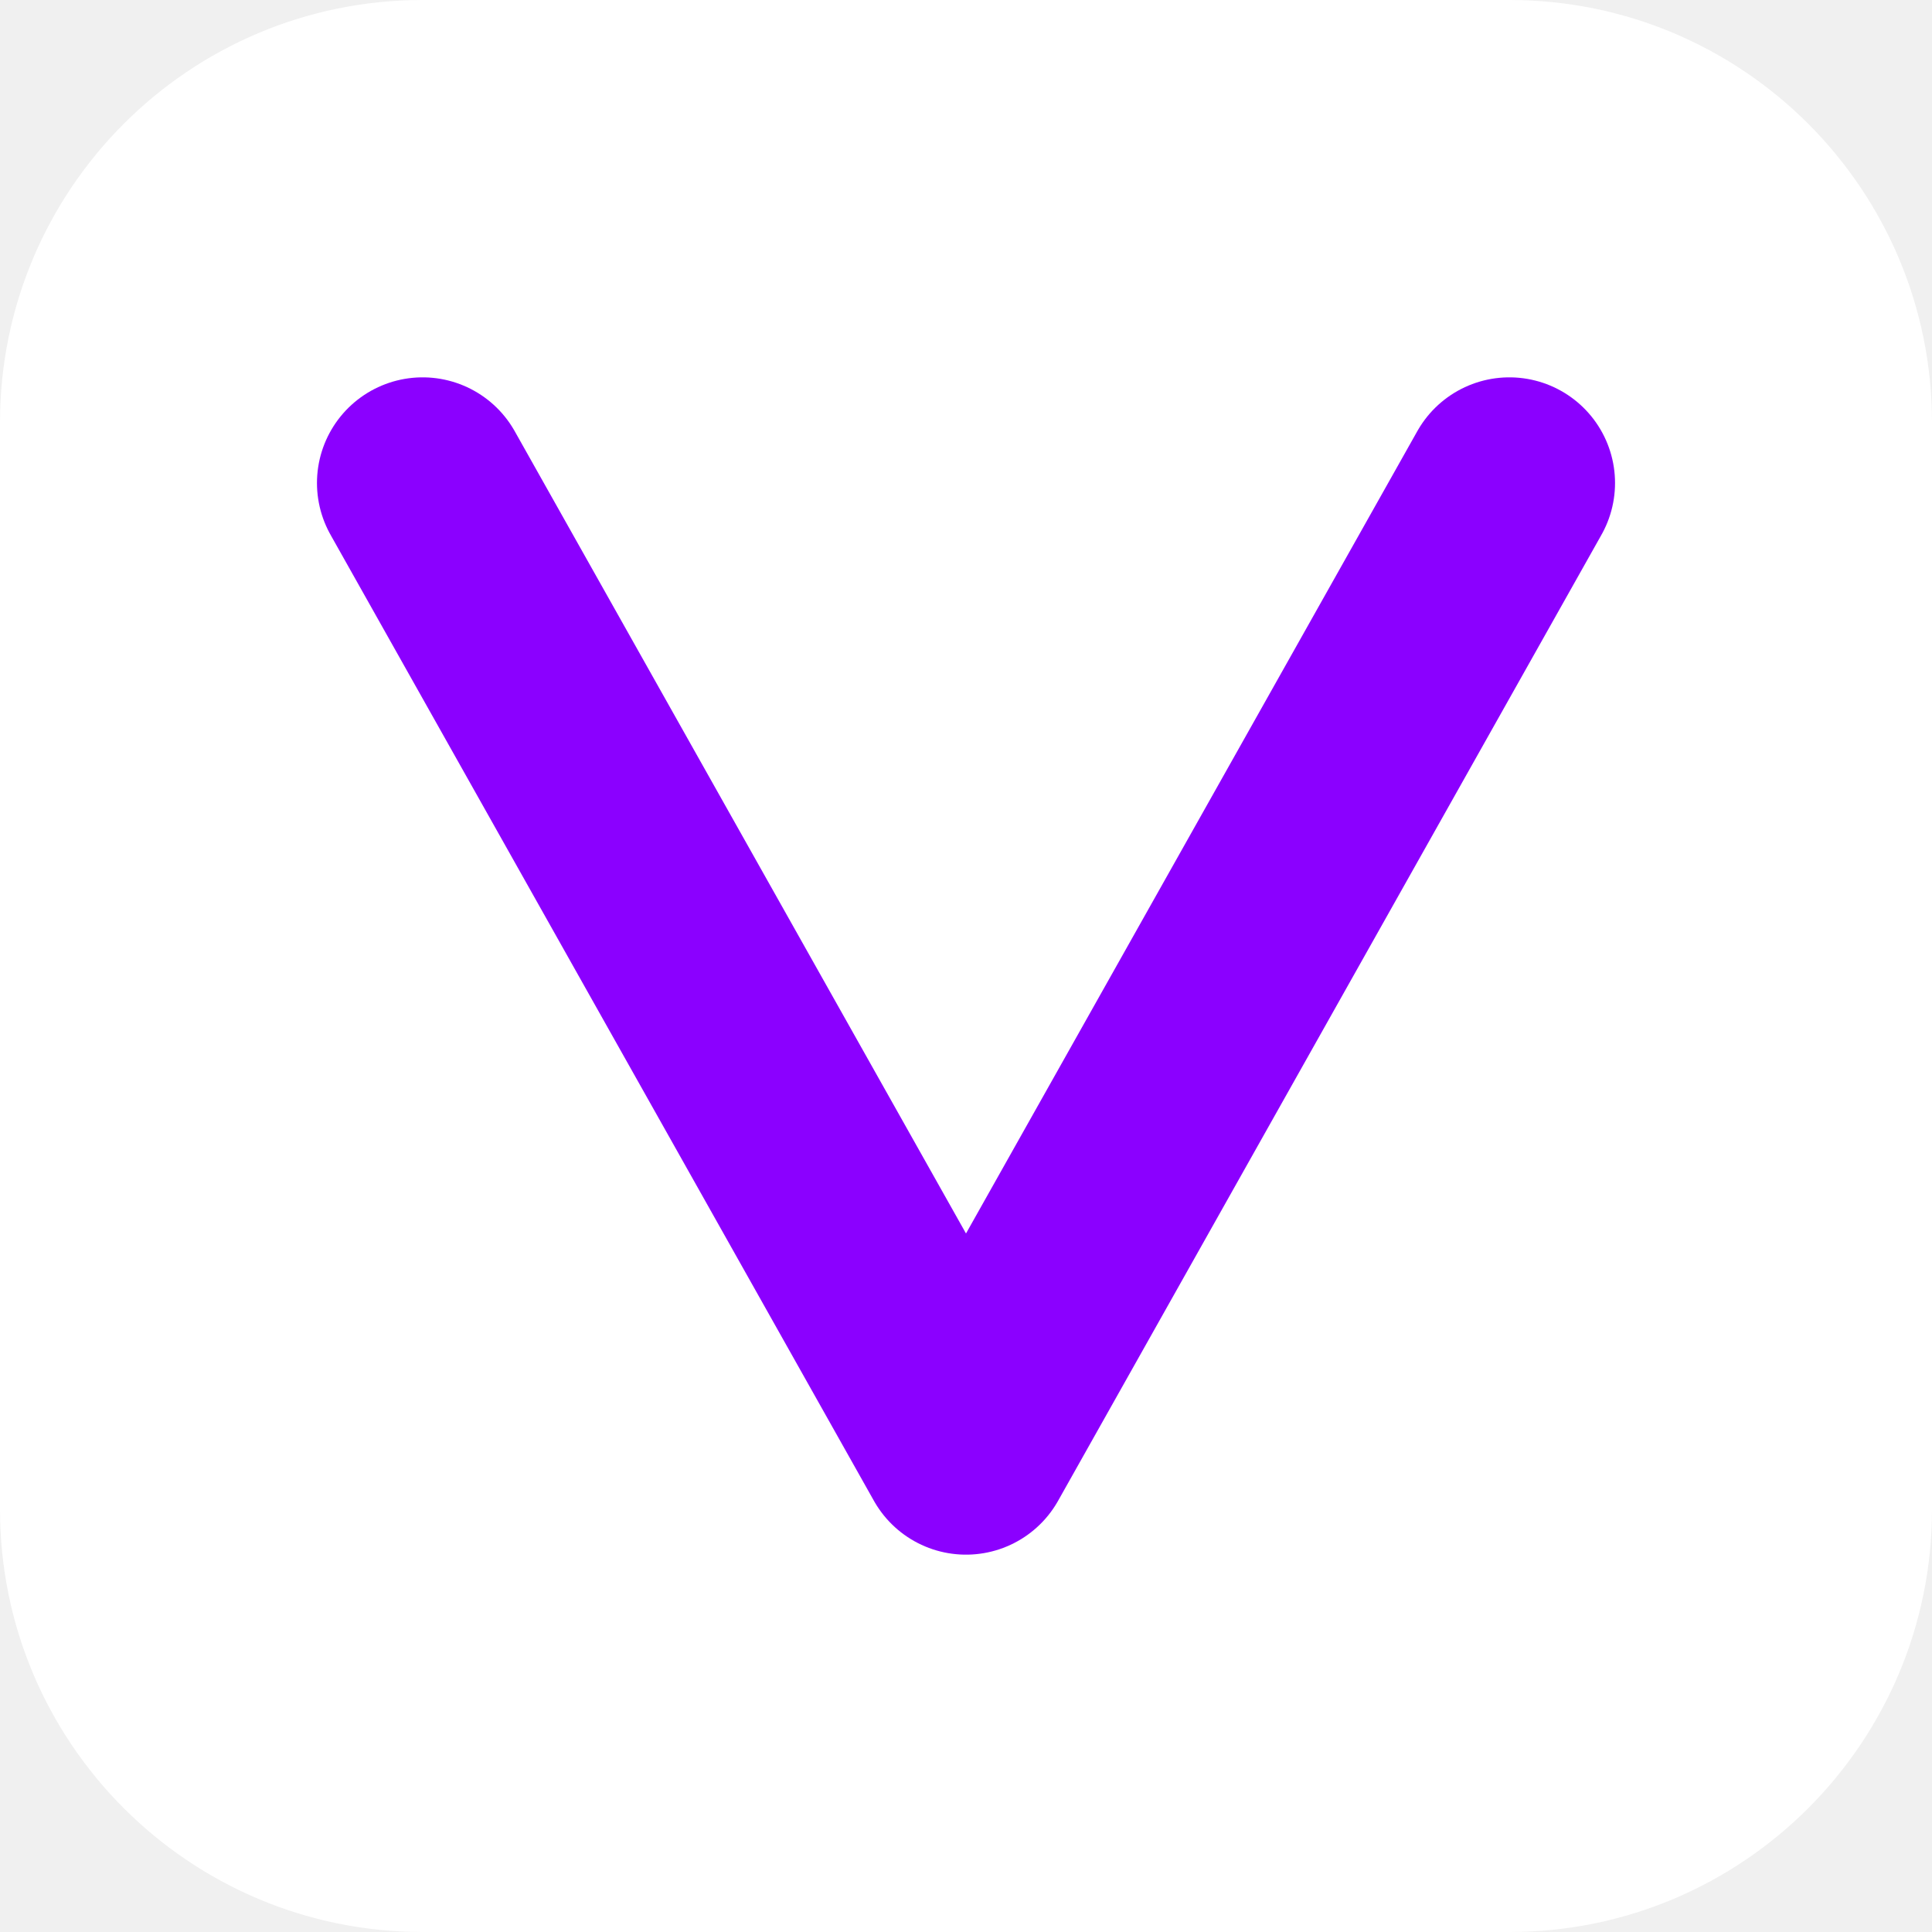
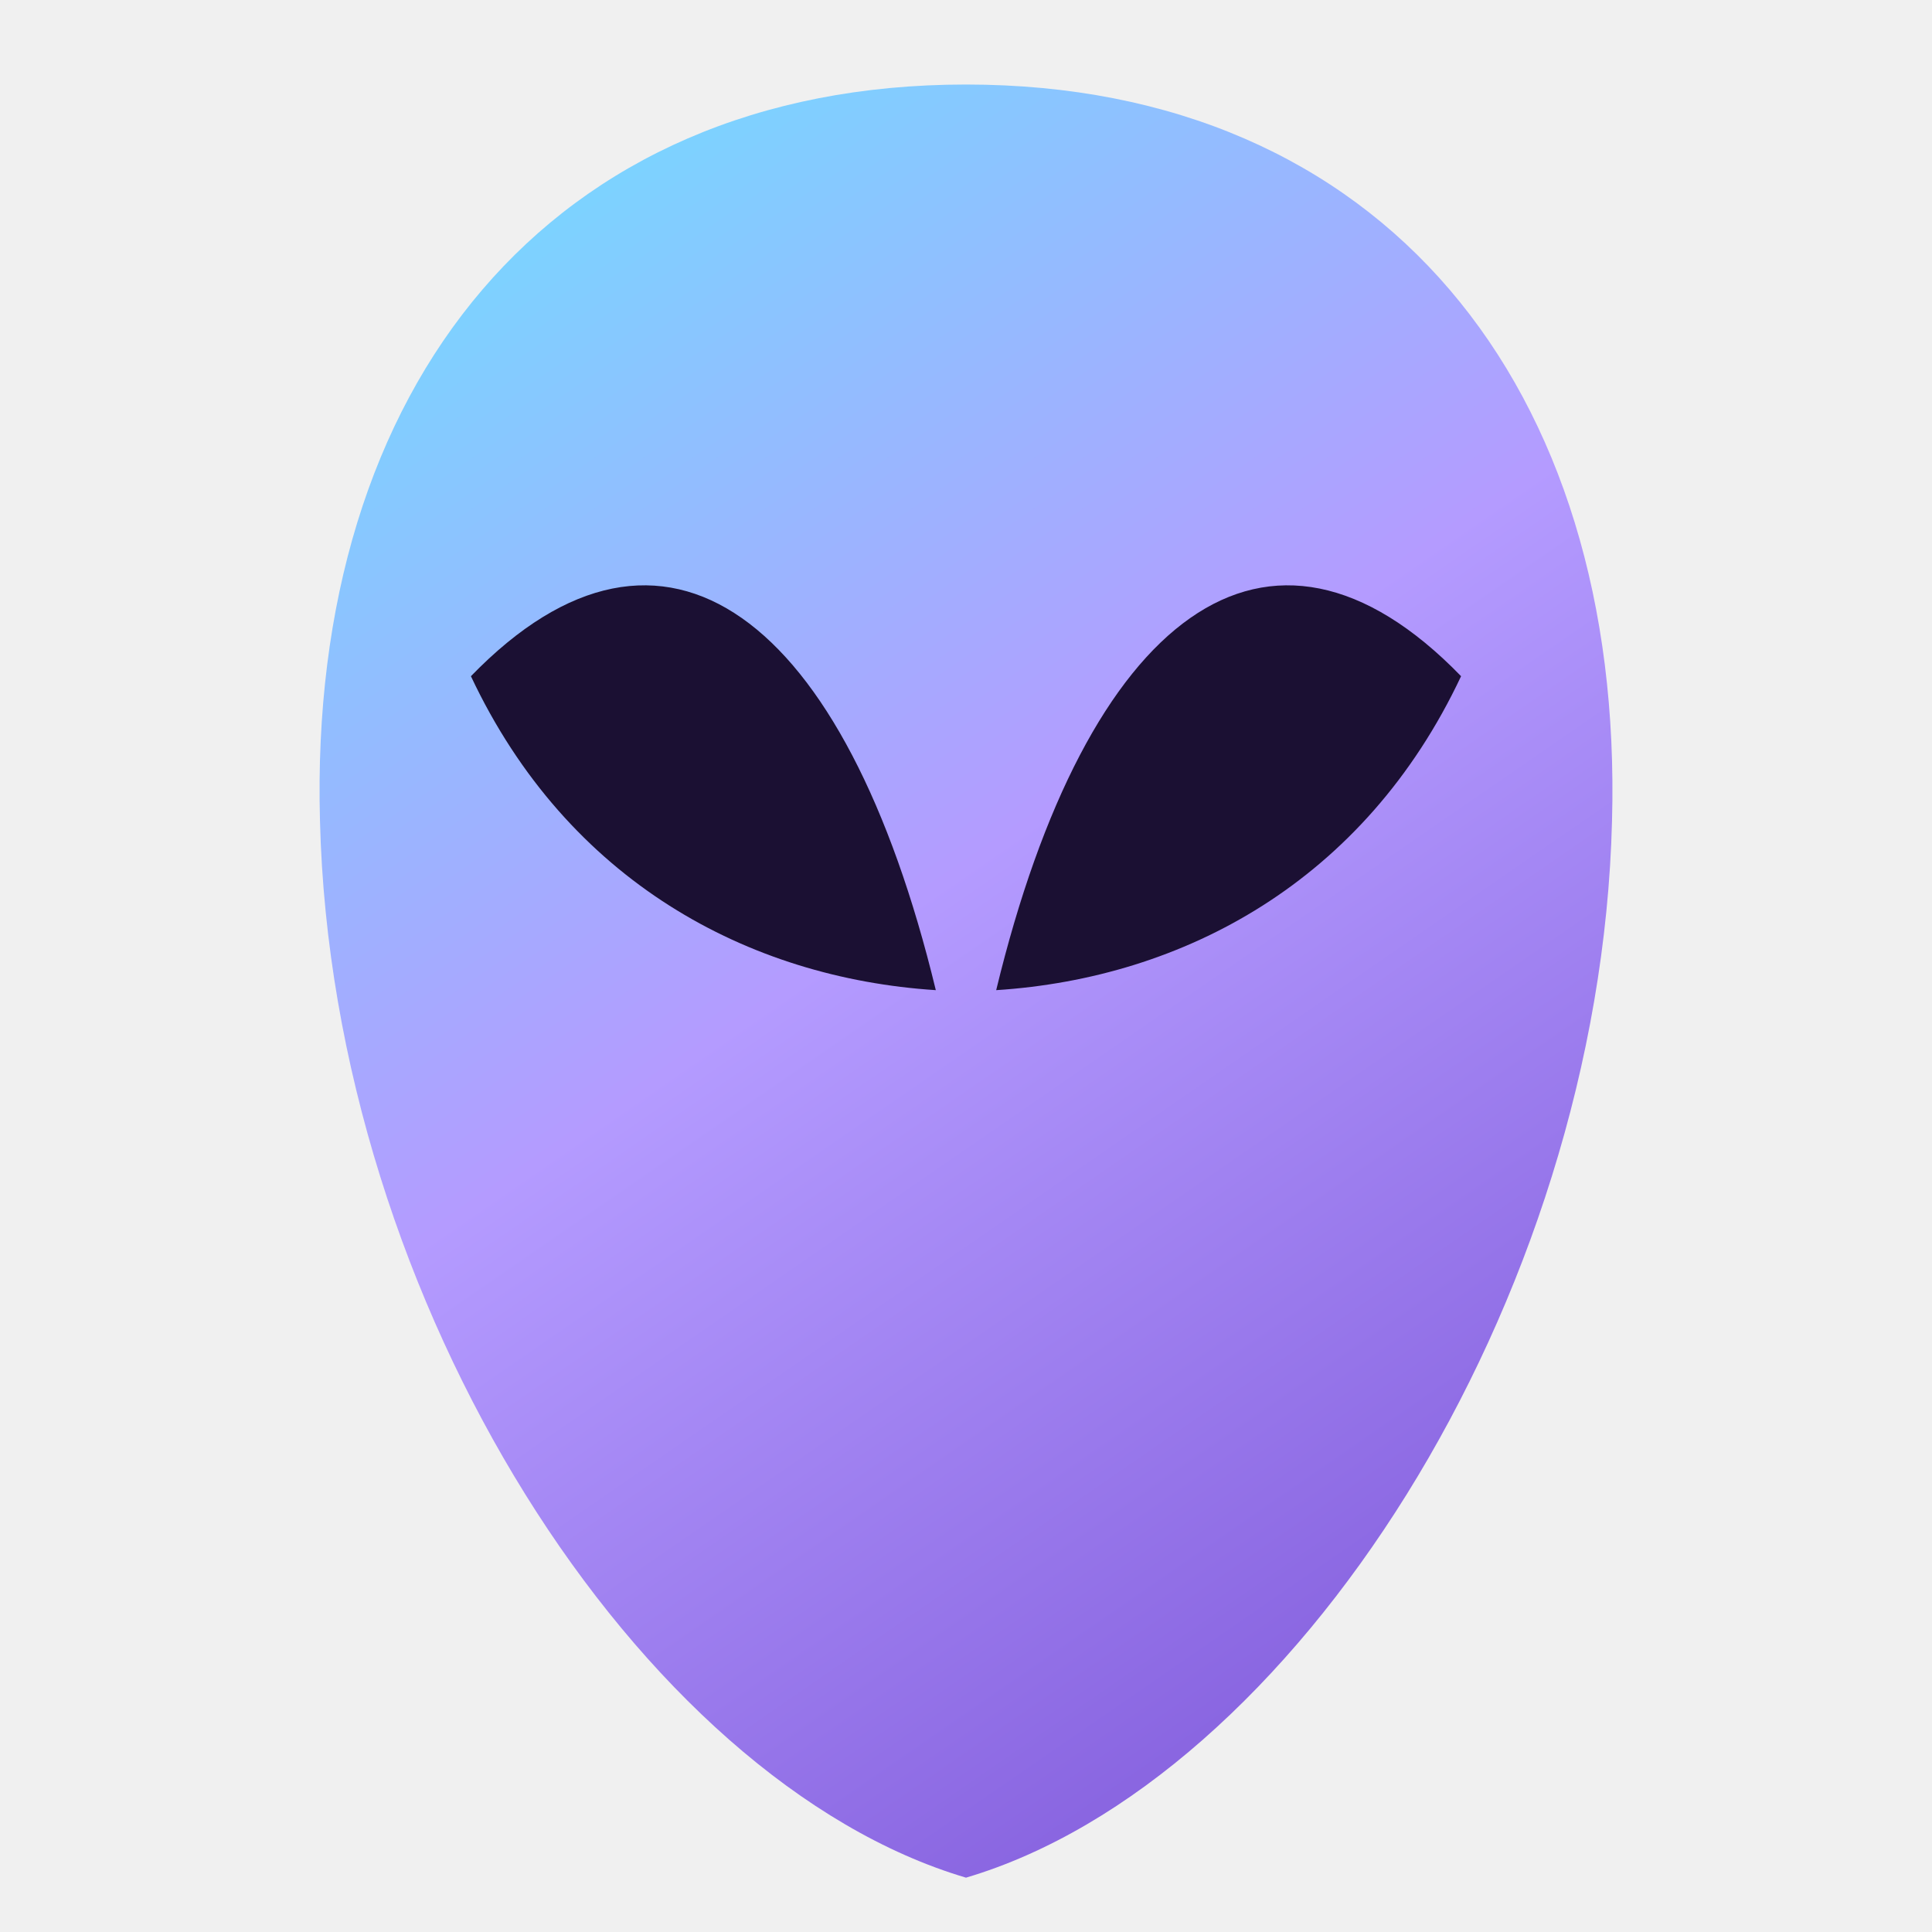
<svg xmlns="http://www.w3.org/2000/svg" viewBox="0 0 32 32">
-   <rect width="32" height="32" rx="7" fill="#ffffff" />
-   <path d="M7 8 L16 24 L25 8" stroke="#8b00ff" stroke-width="3.5" stroke-linecap="round" stroke-linejoin="round" fill="none" />
+   <defs>
+     <linearGradient id="head" x1="6" y1="2" x2="26" y2="31" gradientUnits="userSpaceOnUse">
+       <stop offset="0" stop-color="#6fe0ff" />
+       <stop offset=".45" stop-color="#b49bff" />
+       <stop offset="1" stop-color="#7a52d6" />
+     </linearGradient>
+   </defs>
+   <path d="M16 1.4 C 22.9 1.4, 26.9 6.4, 26.7 13.6            C 26.5 21.6, 21.4 29.5, 16 31.1            C 10.6 29.5, 5.5 21.6, 5.3 13.6            C 5.1 6.4, 9.1 1.4, 16 1.4 Z" fill="url(#head)" />
+   <path d="M7.8 11.2 C 11.0 7.9, 14.0 10.2, 15.5 16.4            C 12.4 16.2, 9.4 14.6, 7.8 11.2 Z" fill="#1b1033" />
+   <path d="M24.2 11.2 C 21.0 7.9, 18.0 10.2, 16.5 16.4            C 19.6 16.2, 22.6 14.6, 24.2 11.2 Z" fill="#1b1033" />
</svg>
